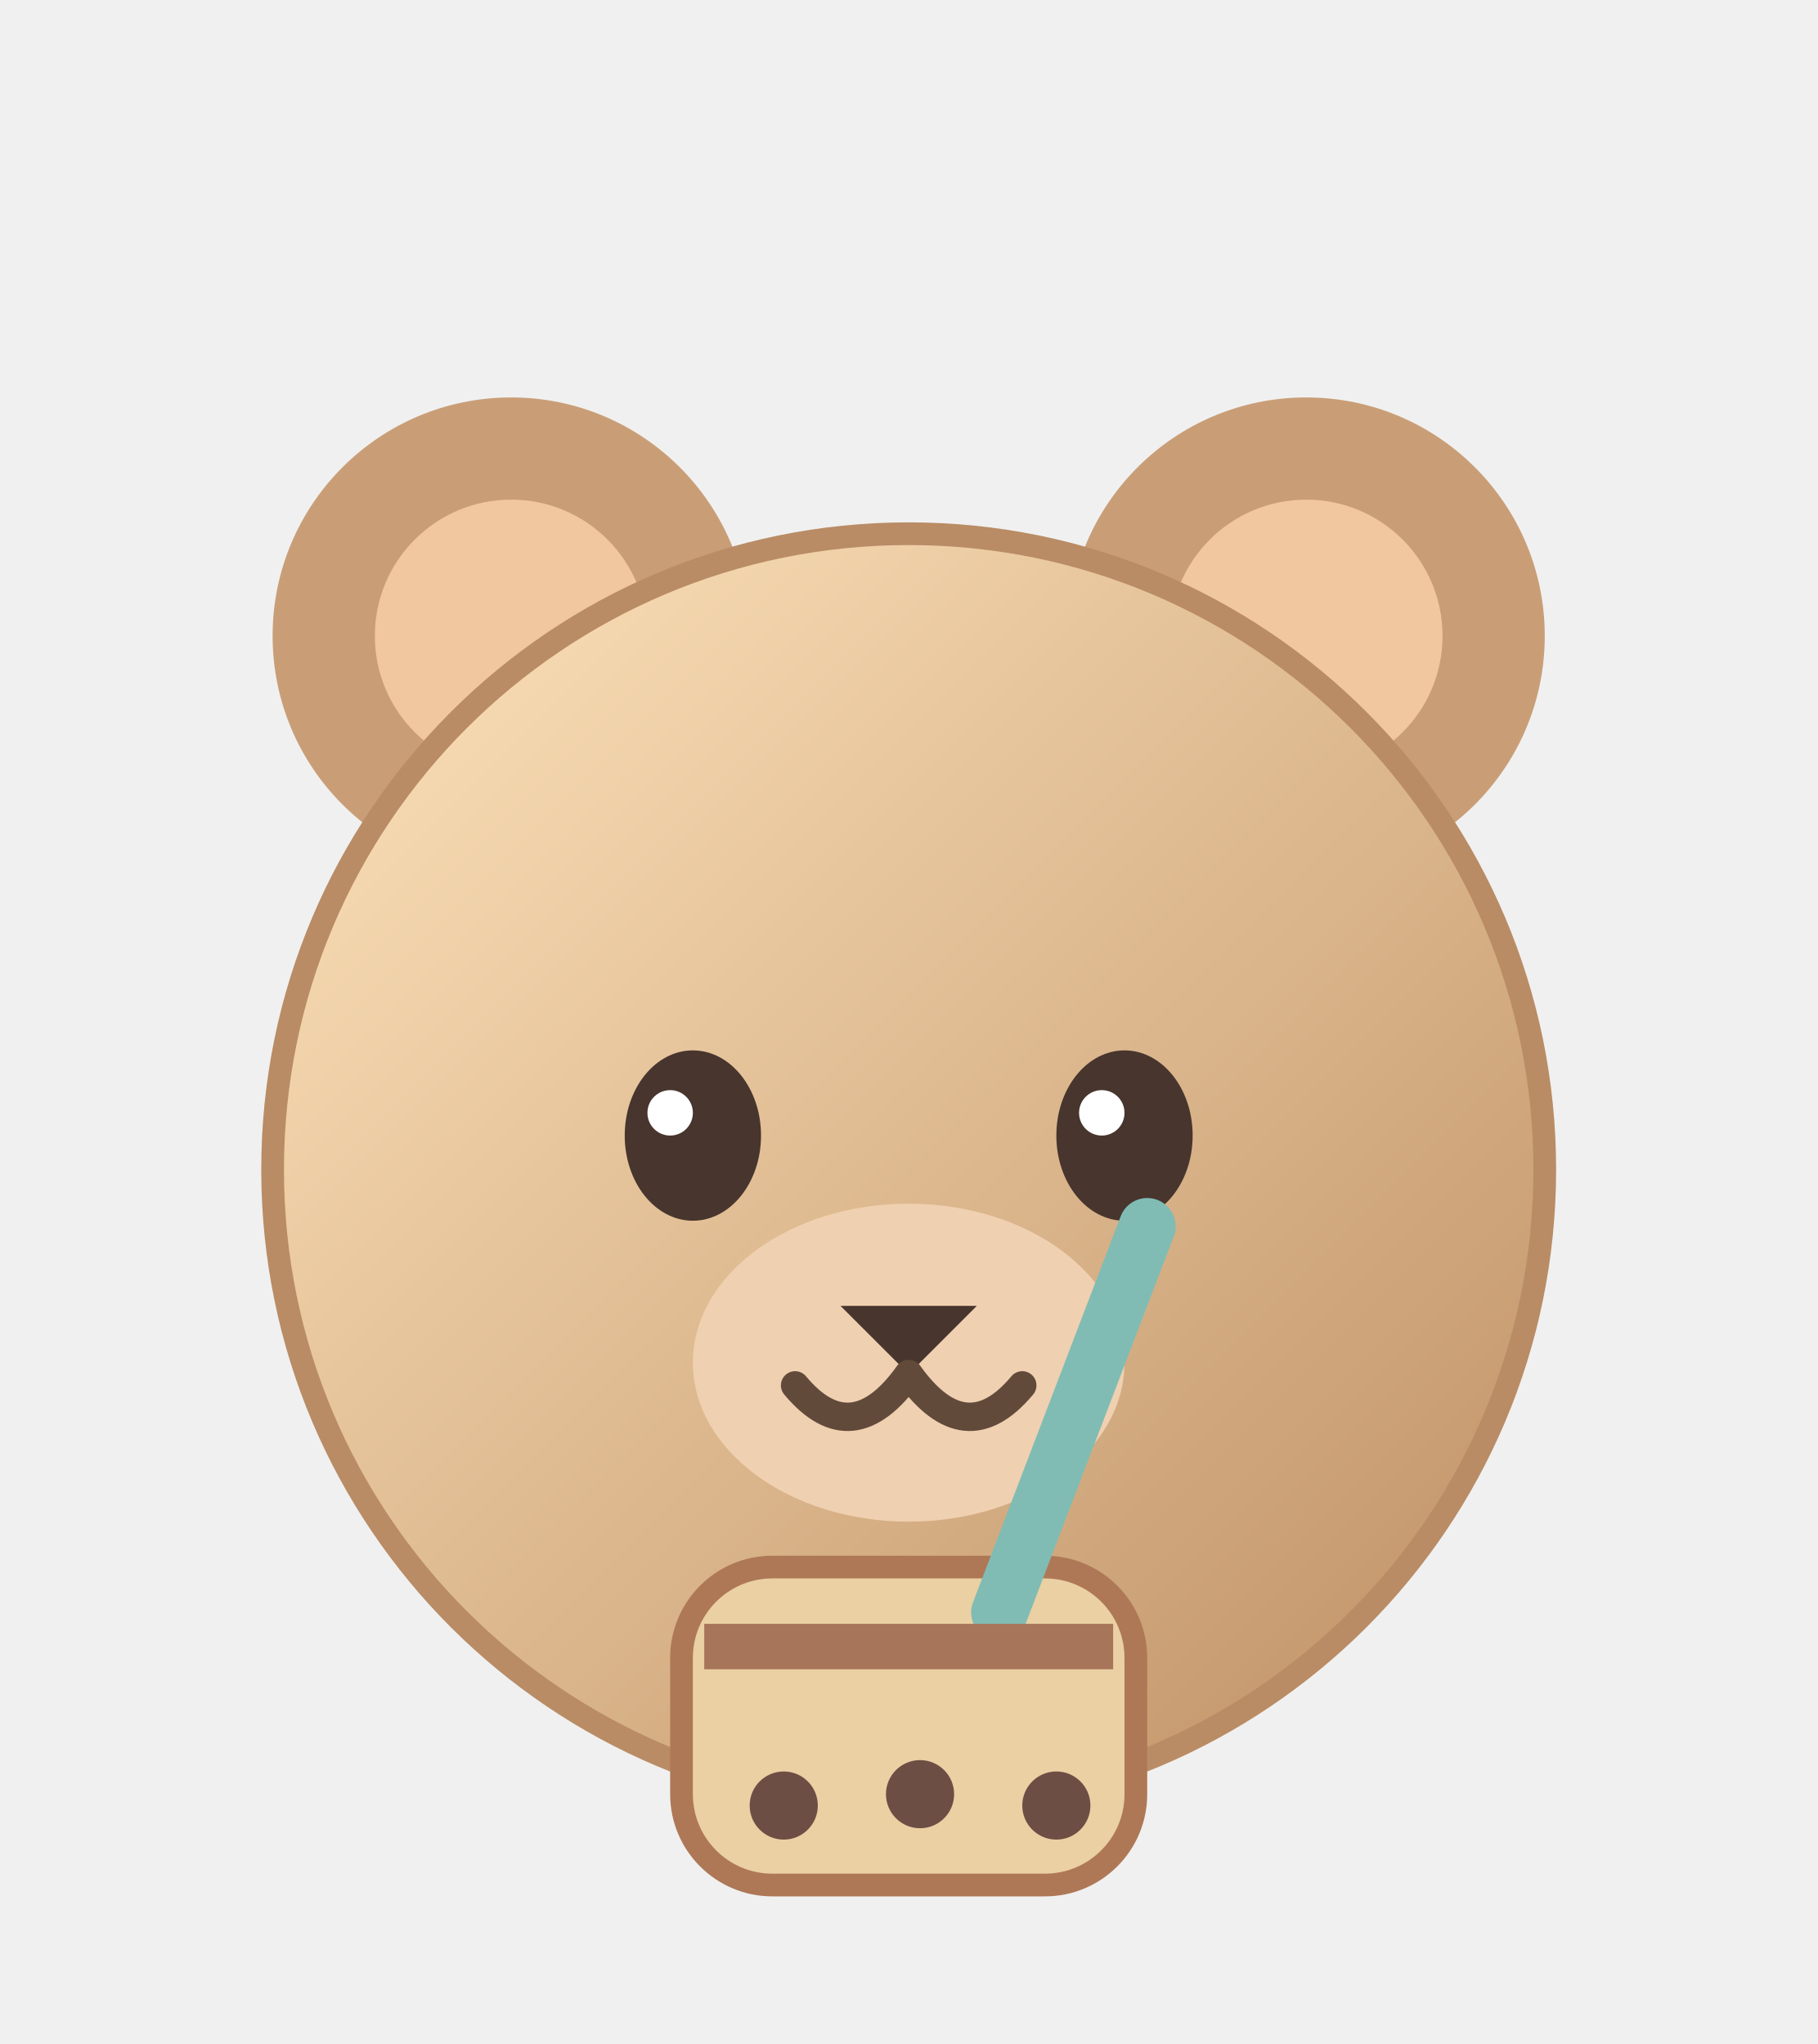
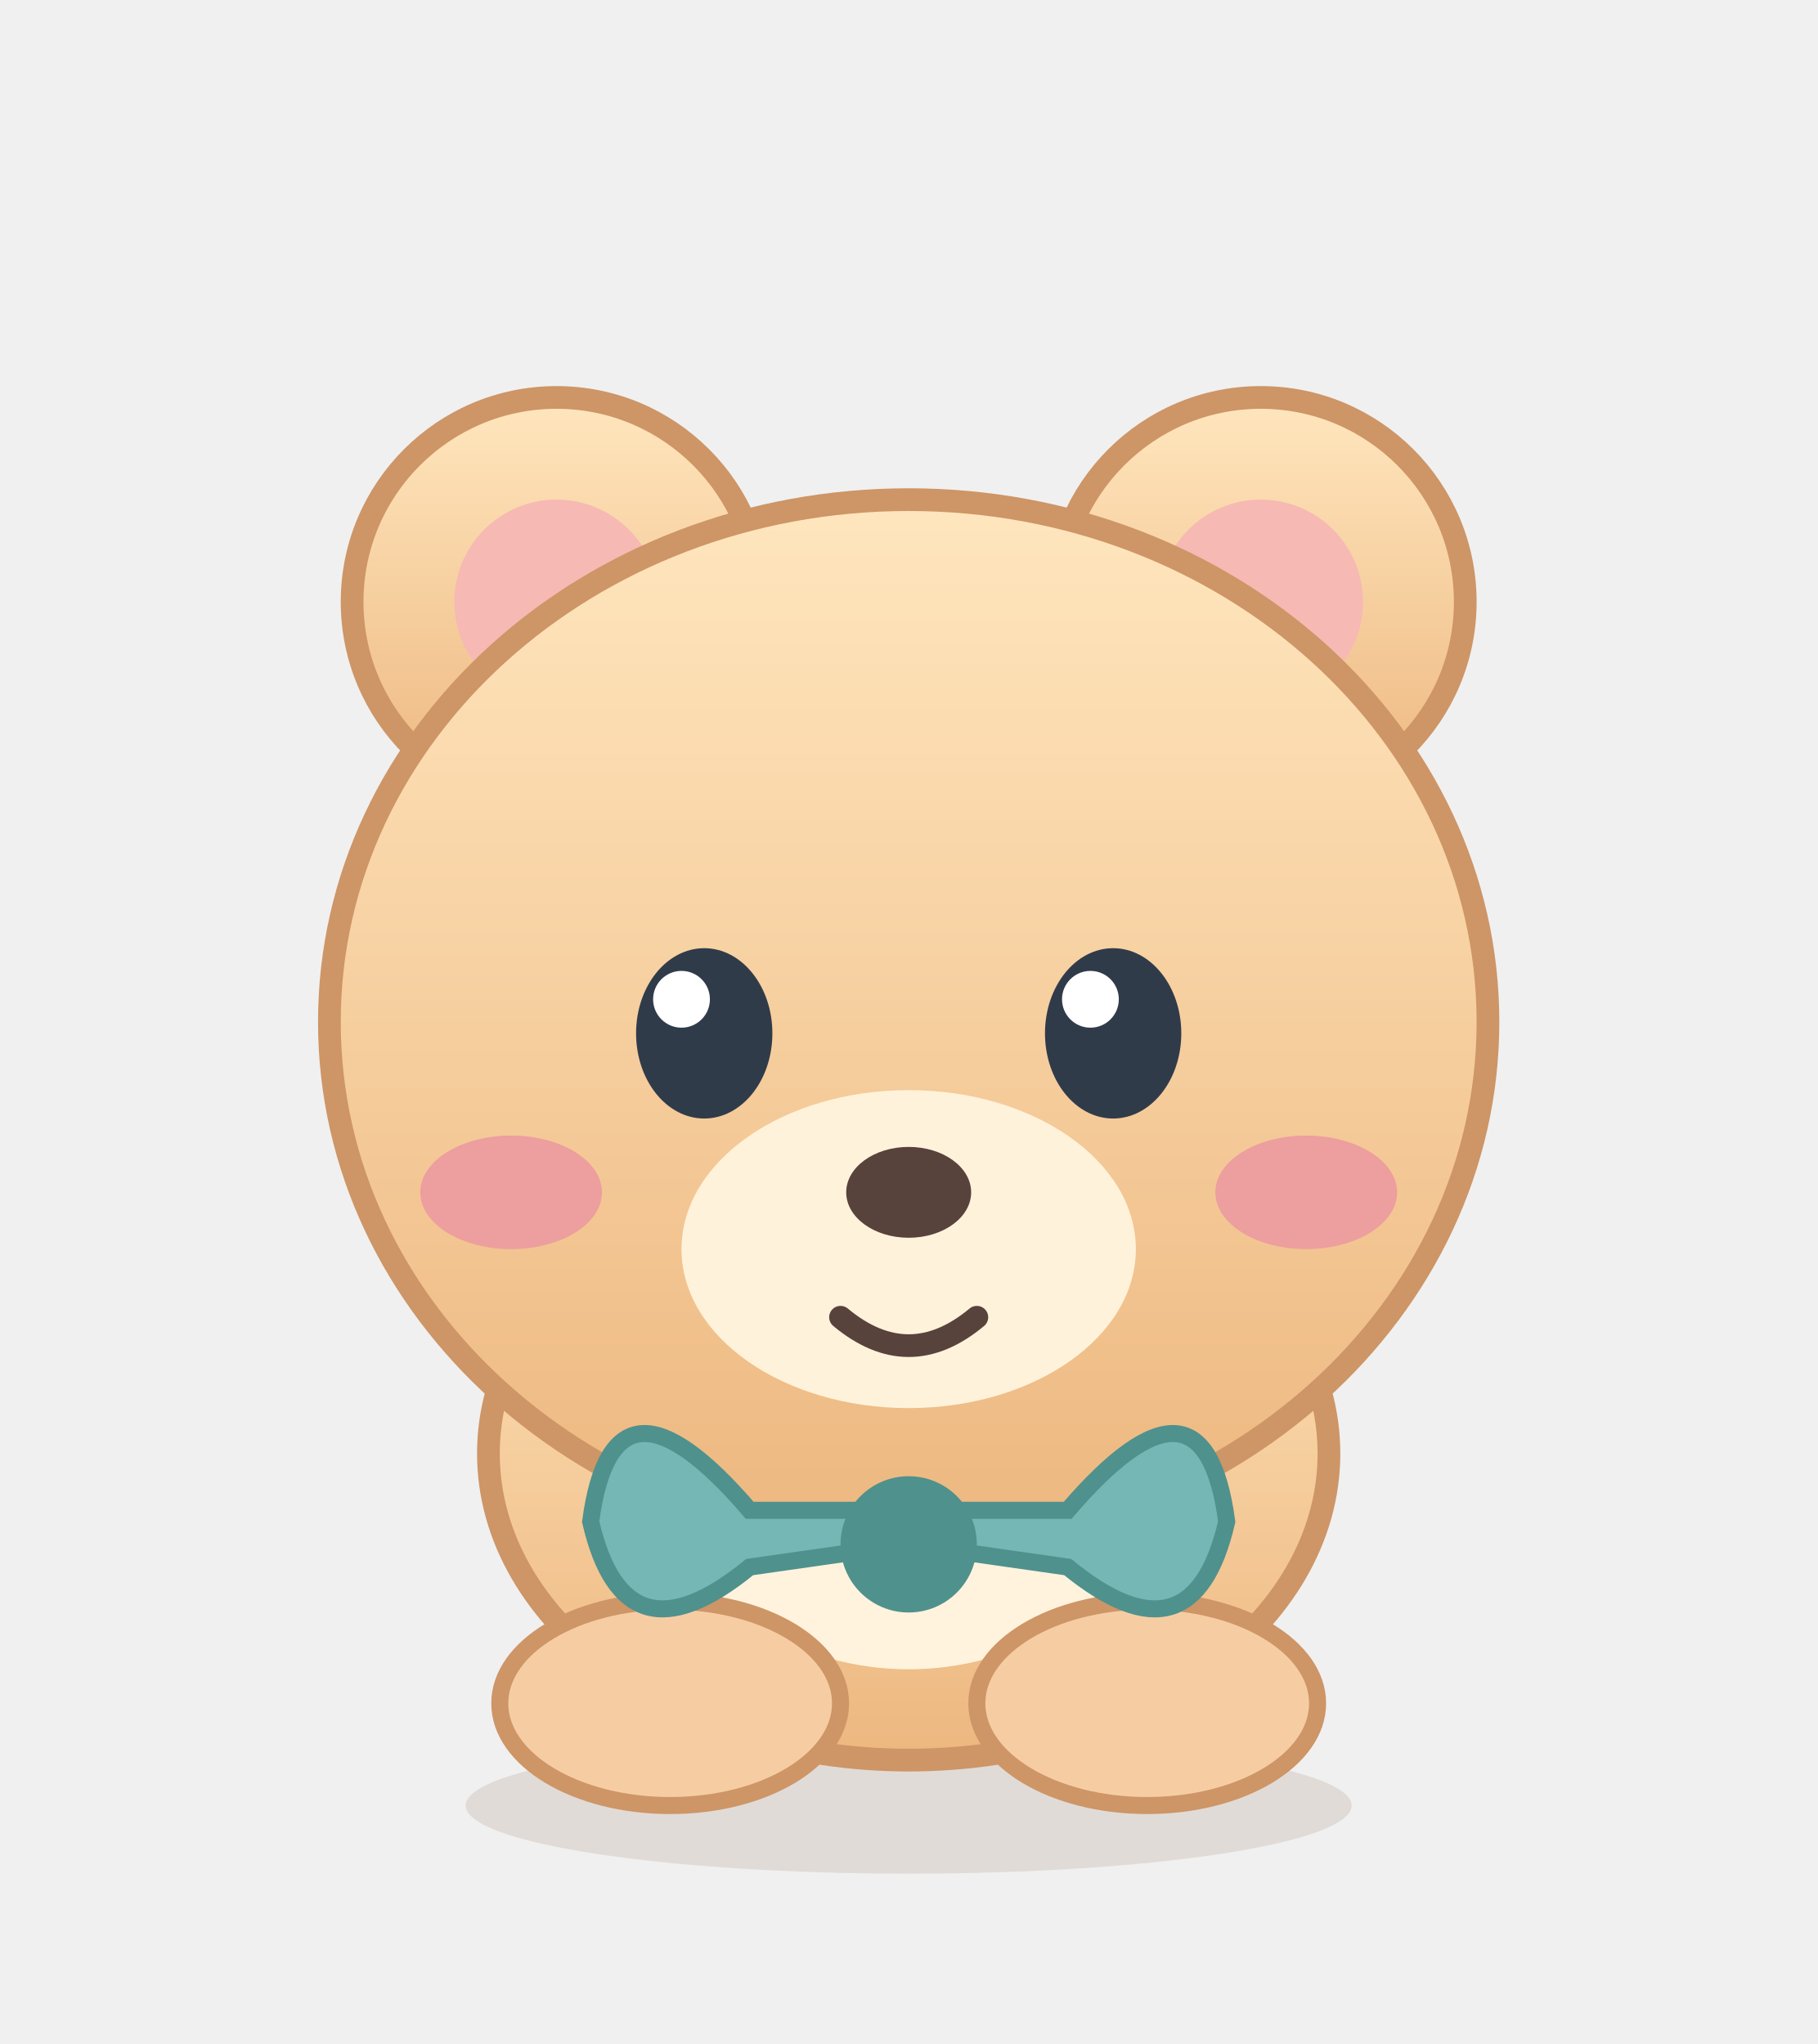
- <svg xmlns="http://www.w3.org/2000/svg" viewBox="0 0 160 180" role="img" aria-label="Boba companion">
+ <svg xmlns="http://www.w3.org/2000/svg" viewBox="0 0 160 180" role="img" aria-label="Boba bear companion">
  <defs>
-     <linearGradient id="bb" x1="0" y1="0" x2="1" y2="1">
-       <stop stop-color="#ffe5bd" />
-       <stop offset="1" stop-color="#bd8e63" />
+     <linearGradient id="bofur" x1="0" y1="0" x2="0" y2="1">
+       <stop stop-color="#ffe6be" />
+       <stop offset="1" stop-color="#edb77f" />
    </linearGradient>
  </defs>
-   <circle cx="45" cy="56" r="21" fill="#c99e77" />
-   <circle cx="115" cy="56" r="21" fill="#c99e77" />
-   <circle cx="45" cy="56" r="12" fill="#f1c7a0" />
-   <circle cx="115" cy="56" r="12" fill="#f1c7a0" />
-   <ellipse cx="80" cy="103" rx="56" ry="56" fill="url(#bb)" stroke="#b98c65" stroke-width="2" />
-   <ellipse cx="61" cy="100" rx="6" ry="7.5" fill="#47352e" />
-   <ellipse cx="99" cy="100" rx="6" ry="7.5" fill="#47352e" />
-   <circle cx="59" cy="98" r="2" fill="white" />
-   <circle cx="97" cy="98" r="2" fill="white" />
-   <ellipse cx="80" cy="120" rx="19" ry="14" fill="#efd0b0" />
-   <path d="m74 115 6 6 6-6Z" fill="#47352e" />
-   <path d="M80 121q-5 7-10 1m10-1q5 7 10 1" stroke="#624a3b" stroke-width="2.5" stroke-linecap="round" fill="none" />
-   <rect x="60" y="138" width="40" height="28" rx="8" fill="#ead0a3" stroke="#ae7856" stroke-width="2" />
-   <path d="m88 142 13-34" stroke="#80bcb4" stroke-width="5" stroke-linecap="round" />
-   <path d="M62 145h36" stroke="#a77559" stroke-width="4" />
-   <g fill="#6d4e44">
-     <circle cx="69" cy="159" r="3" />
-     <circle cx="81" cy="158" r="3" />
-     <circle cx="93" cy="159" r="3" />
-   </g>
+   <ellipse cx="80" cy="159" rx="39" ry="6" fill="#7c5537" opacity=".14" />
+   <circle cx="49" cy="53" r="18" fill="url(#bofur)" stroke="#ce9566" stroke-width="2" />
+   <circle cx="111" cy="53" r="18" fill="url(#bofur)" stroke="#ce9566" stroke-width="2" />
+   <circle cx="49" cy="53" r="9" fill="#f6b9b3" />
+   <circle cx="111" cy="53" r="9" fill="#f6b9b3" />
+   <ellipse cx="80" cy="128" rx="37" ry="27" fill="url(#bofur)" stroke="#ce9566" stroke-width="2" />
+   <ellipse cx="80" cy="130" rx="21" ry="17" fill="#fff3dd" />
+   <ellipse cx="80" cy="90" rx="51" ry="46" fill="url(#bofur)" stroke="#ce9566" stroke-width="2" />
+   <ellipse cx="80" cy="110" rx="20" ry="14" fill="#fff2da" />
+   <ellipse cx="59" cy="150" rx="15" ry="9" fill="#f6cda3" stroke="#ce9566" stroke-width="1.5" />
+   <ellipse cx="101" cy="150" rx="15" ry="9" fill="#f6cda3" stroke="#ce9566" stroke-width="1.5" />
+   <path d="M66 133Q54 119 52 134Q55 147 66 138L80 136L94 138Q105 147 108 134Q106 119 94 133Z" fill="#74b7b4" stroke="#4f918d" stroke-width="1.5" />
+   <circle cx="80" cy="136" r="6" fill="#4f918d" />
+   <ellipse cx="45" cy="105" rx="8" ry="5" fill="#ed9e9e" />
+   <ellipse cx="115" cy="105" rx="8" ry="5" fill="#ed9e9e" />
+   <ellipse cx="62" cy="91" rx="6" ry="7.5" fill="#303b4a" />
+   <ellipse cx="98" cy="91" rx="6" ry="7.5" fill="#303b4a" />
+   <circle cx="60" cy="88" r="2.5" fill="#fff" />
+   <circle cx="96" cy="88" r="2.5" fill="#fff" />
+   <ellipse cx="80" cy="105" rx="5.5" ry="4" fill="#57423c" />
+   <path d="M74 116Q80 121 86 116" stroke="#57423c" stroke-width="2" stroke-linecap="round" fill="none" />
</svg>
